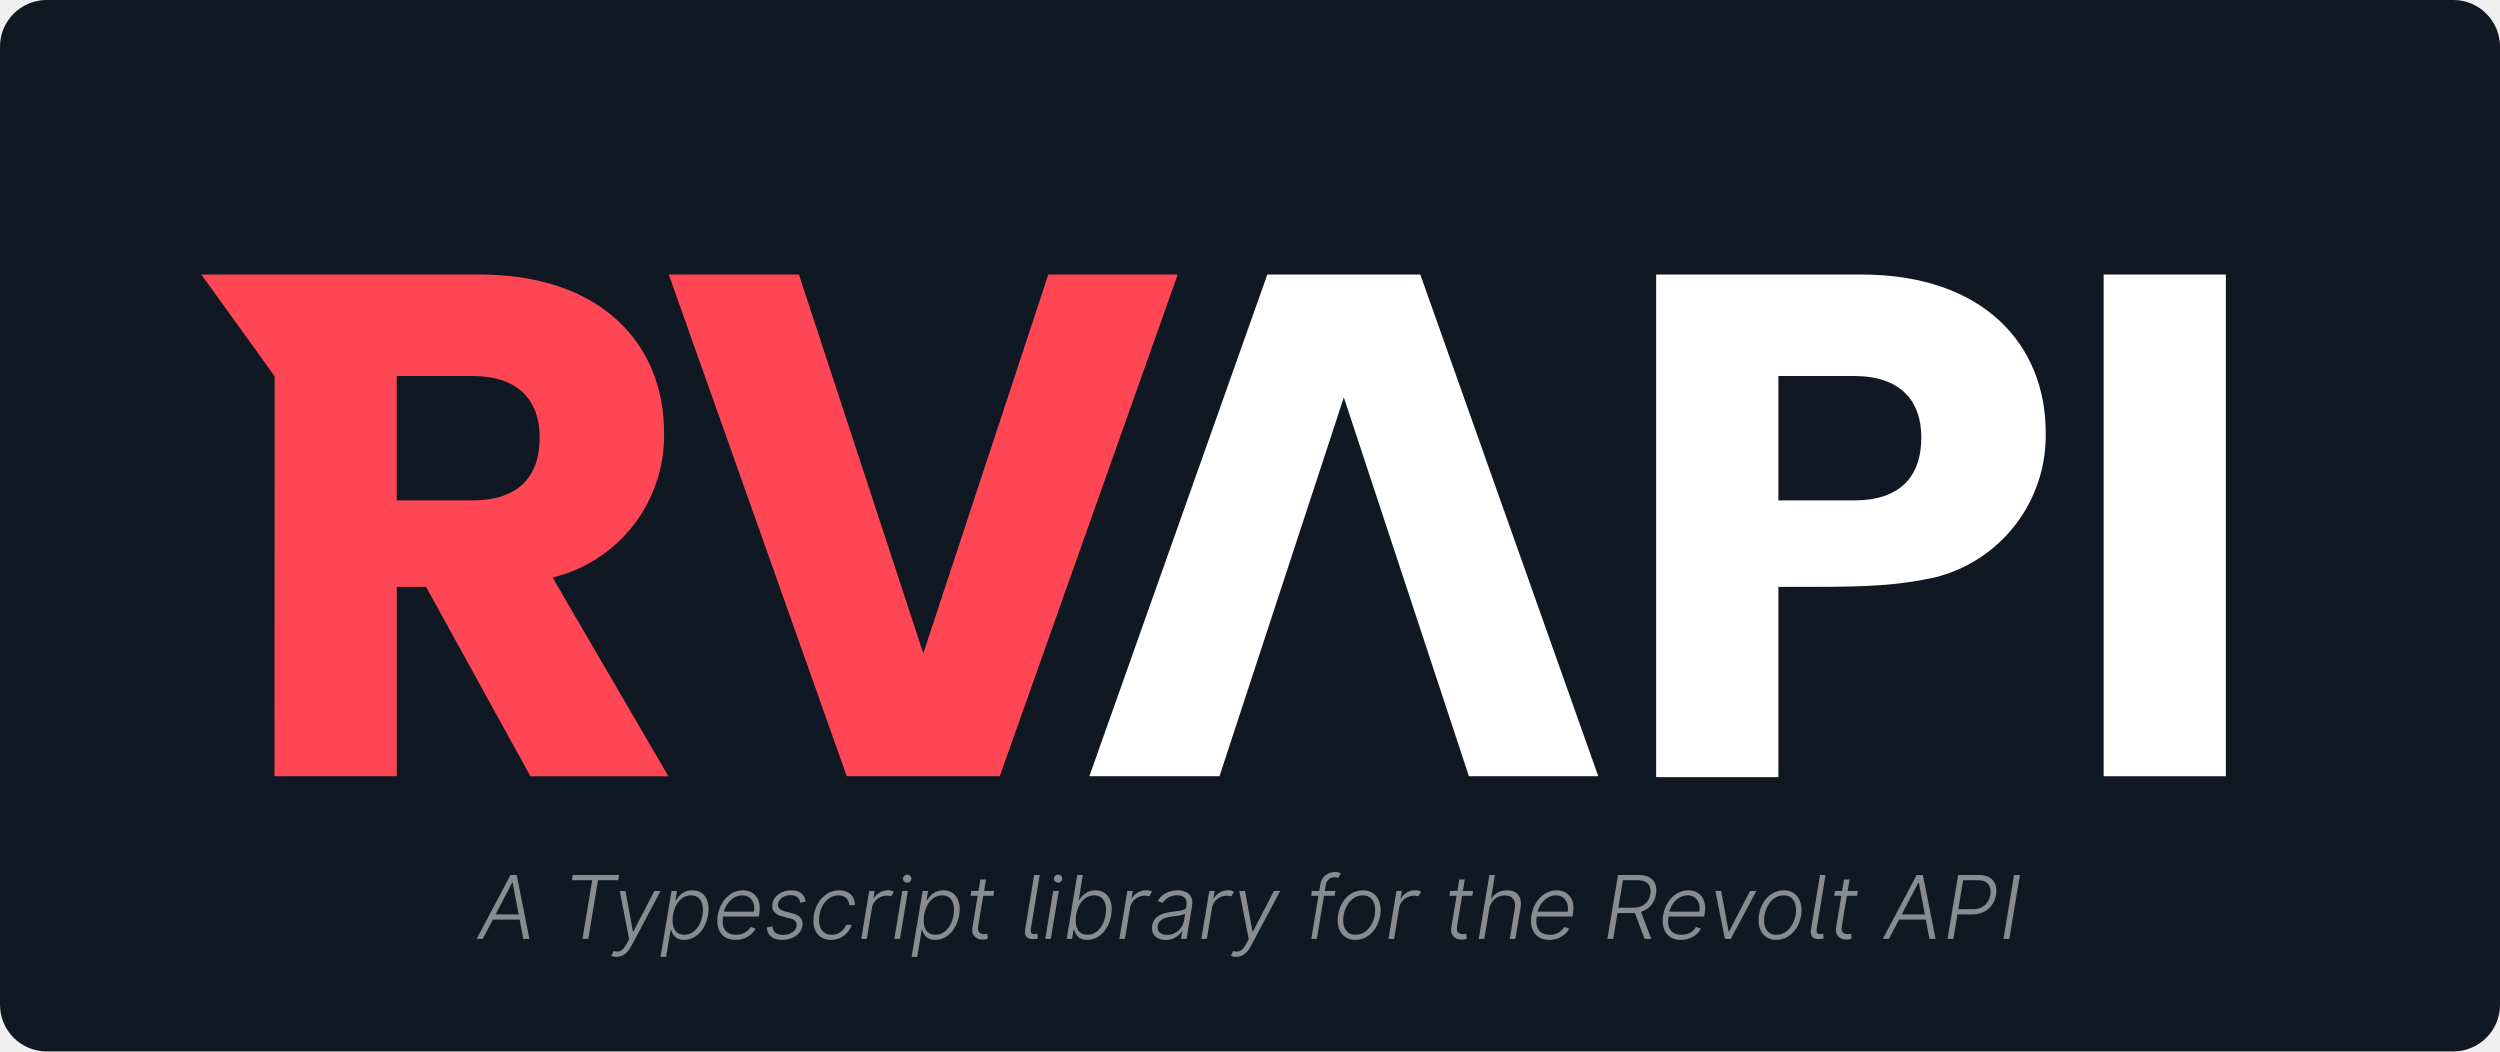
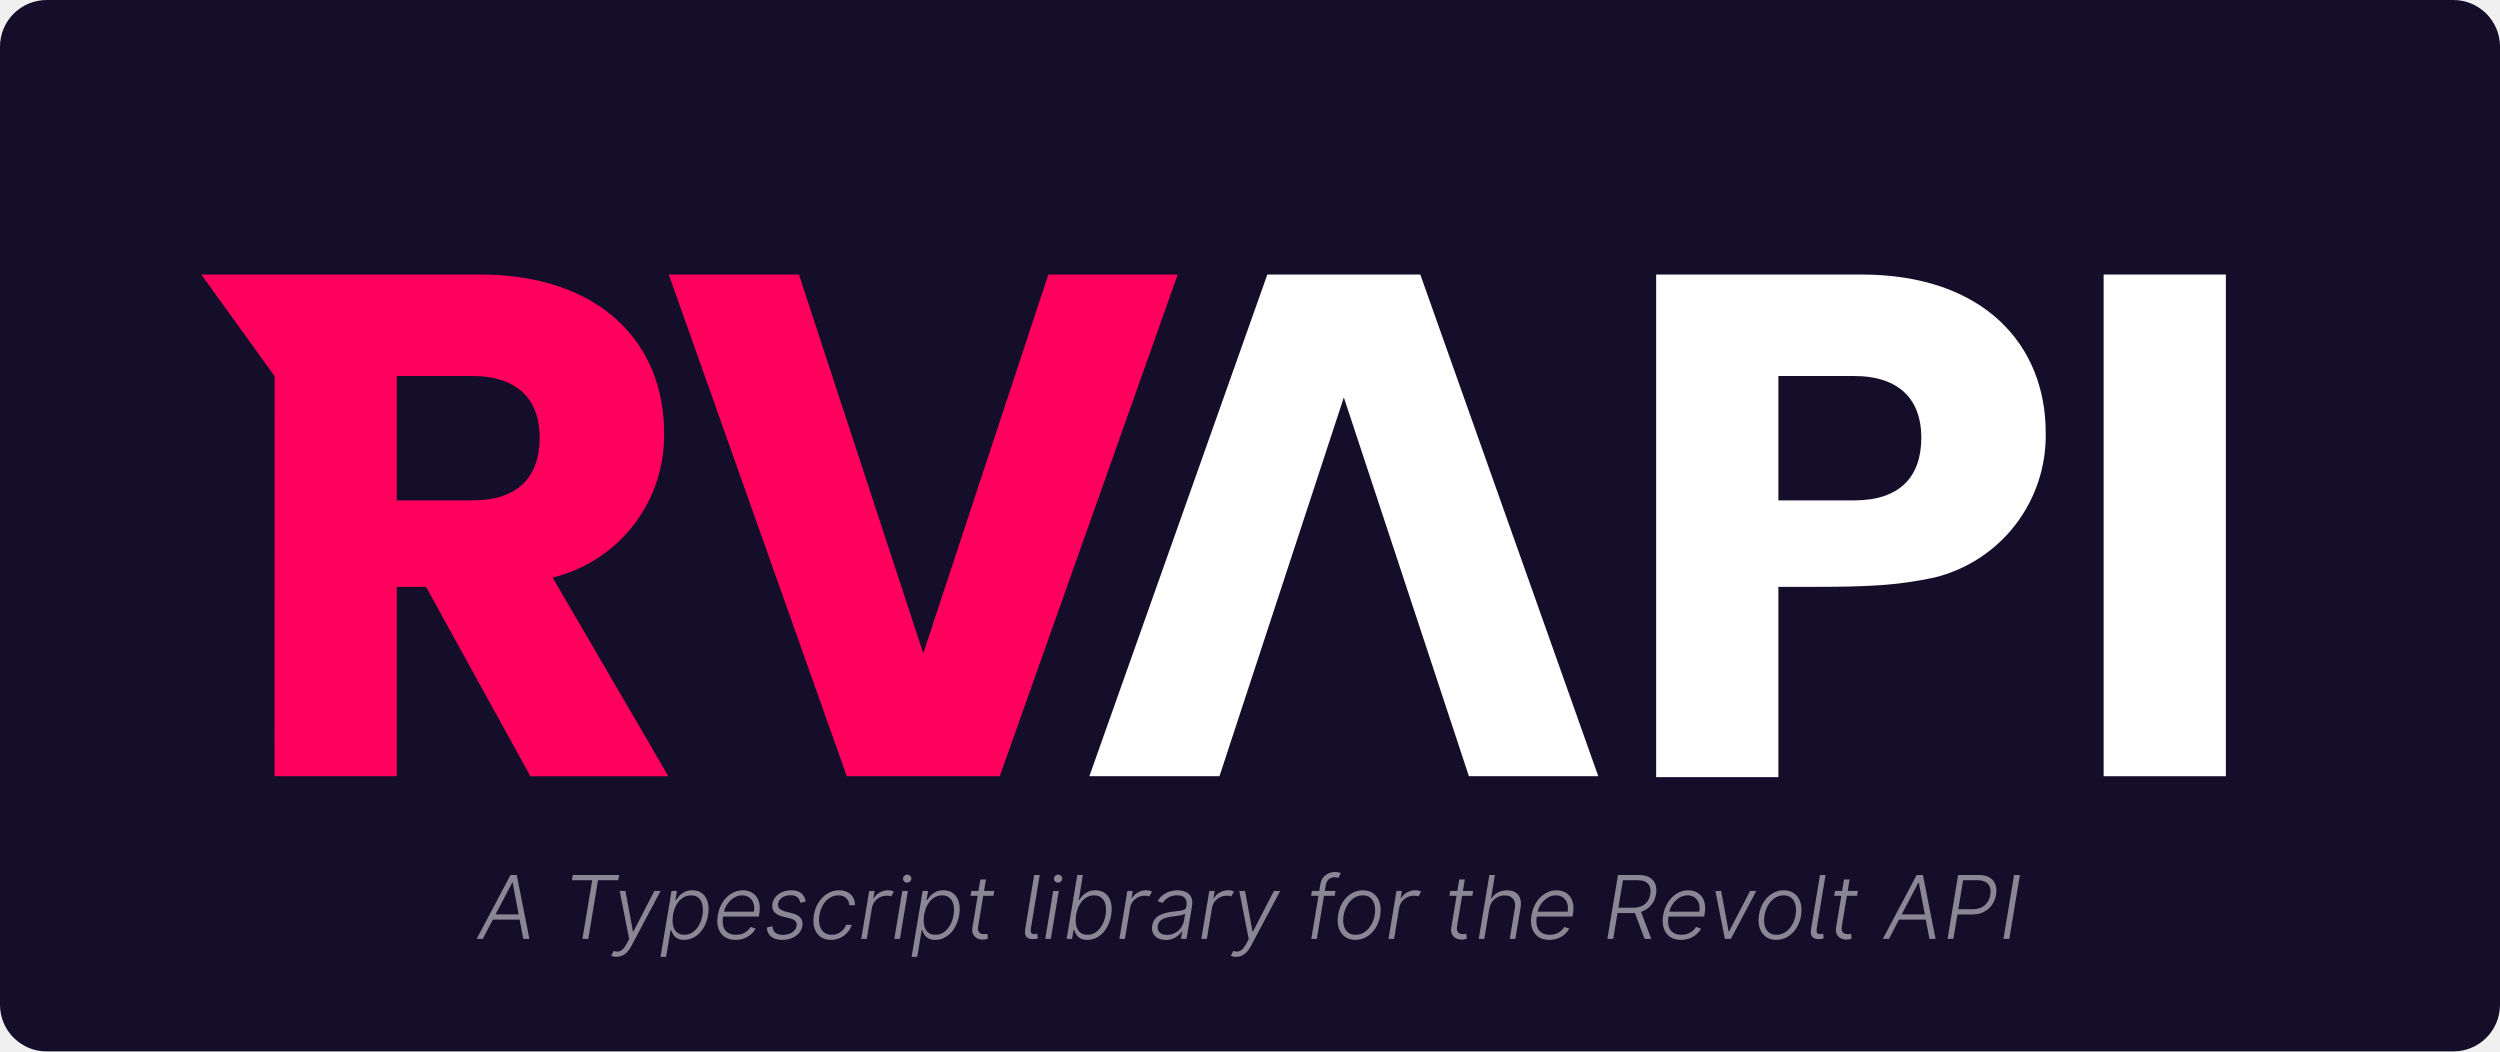
<svg xmlns="http://www.w3.org/2000/svg" width="2732" height="1149" viewBox="0 0 2732 1149" fill="none">
-   <rect width="2732" height="1149" rx="51" fill="#101823" />
+   <rect width="2732" height="1149" rx="51" fill="#150E2A" />
  <path opacity="0.5" d="M527.589 1026H520.908L557.896 956.182H564.714L578.521 1026H571.839L560.214 964.466H559.771L527.589 1026ZM536.862 999.239H571.499L570.544 1004.97H535.908L536.862 999.239ZM625.021 961.909L625.976 956.182H676.601L675.646 961.909H653.521L642.885 1026H636.51L647.146 961.909H625.021ZM673.686 1045.64C672.482 1045.64 671.368 1045.52 670.345 1045.3C669.345 1045.07 668.561 1044.82 667.993 1044.55L670.55 1039.19C672.459 1039.85 674.209 1040.06 675.8 1039.81C677.413 1039.58 678.947 1038.81 680.402 1037.49C681.857 1036.17 683.288 1034.2 684.697 1031.59L687.561 1026.27L677.197 973.636H683.504L691.686 1018.09H692.129L715.072 973.636H721.925L689.709 1034.22C688.322 1036.83 686.788 1038.98 685.107 1040.66C683.447 1042.34 681.652 1043.59 679.72 1044.41C677.811 1045.23 675.8 1045.64 673.686 1045.64ZM721.797 1045.64L733.865 973.636H739.763L738.126 983.625H738.842C739.797 982.057 741.036 980.443 742.558 978.784C744.104 977.125 746.024 975.739 748.32 974.625C750.638 973.489 753.411 972.92 756.638 972.92C760.956 972.92 764.536 974.045 767.376 976.295C770.24 978.545 772.24 981.705 773.376 985.773C774.536 989.841 774.661 994.568 773.751 999.955C772.865 1005.36 771.172 1010.1 768.672 1014.17C766.172 1018.24 763.115 1021.41 759.501 1023.68C755.911 1025.95 751.979 1027.09 747.706 1027.09C744.547 1027.09 741.99 1026.52 740.036 1025.39C738.104 1024.25 736.626 1022.85 735.604 1021.19C734.581 1019.51 733.842 1017.87 733.388 1016.28H732.842L727.933 1045.64H721.797ZM735.501 999.852C734.82 1004.08 734.82 1007.83 735.501 1011.1C736.183 1014.35 737.558 1016.91 739.626 1018.77C741.695 1020.61 744.422 1021.53 747.808 1021.53C751.286 1021.53 754.388 1020.58 757.115 1018.67C759.842 1016.74 762.115 1014.14 763.933 1010.86C765.751 1007.59 767.001 1003.92 767.683 999.852C768.32 995.83 768.297 992.205 767.615 988.977C766.933 985.75 765.57 983.193 763.524 981.307C761.479 979.398 758.695 978.443 755.172 978.443C751.763 978.443 748.695 979.364 745.967 981.205C743.263 983.023 741.013 985.545 739.217 988.773C737.422 991.977 736.183 995.67 735.501 999.852ZM803.76 1027.09C798.874 1027.09 794.839 1025.95 791.658 1023.68C788.476 1021.39 786.249 1018.22 784.976 1014.17C783.703 1010.1 783.51 1005.42 784.396 1000.12C785.283 994.852 787.033 990.17 789.646 986.08C792.26 981.966 795.487 978.75 799.328 976.432C803.169 974.091 807.339 972.92 811.839 972.92C814.68 972.92 817.339 973.443 819.817 974.489C822.294 975.511 824.396 977.091 826.124 979.227C827.874 981.341 829.089 984.011 829.771 987.239C830.453 990.443 830.43 994.239 829.703 998.625L829.226 1001.62H788.317L789.169 996.273H823.908C824.476 992.909 824.317 989.886 823.43 987.205C822.544 984.523 821.033 982.398 818.896 980.83C816.783 979.239 814.158 978.443 811.021 978.443C807.817 978.443 804.783 979.341 801.919 981.136C799.078 982.932 796.669 985.273 794.692 988.159C792.737 991.023 791.476 994.08 790.908 997.33L790.226 1001.35C789.499 1005.78 789.589 1009.5 790.499 1012.5C791.408 1015.48 793.055 1017.73 795.442 1019.25C797.828 1020.77 800.885 1021.53 804.612 1021.53C807.112 1021.53 809.374 1021.15 811.396 1020.38C813.419 1019.6 815.18 1018.57 816.68 1017.27C818.18 1015.95 819.385 1014.51 820.294 1012.94L825.714 1014.82C824.555 1017.02 822.919 1019.06 820.805 1020.92C818.714 1022.78 816.226 1024.28 813.339 1025.42C810.476 1026.53 807.283 1027.09 803.76 1027.09ZM880.507 985.125L874.678 986.625C874.382 985.057 873.837 983.648 873.041 982.398C872.268 981.125 871.143 980.125 869.666 979.398C868.212 978.648 866.303 978.273 863.939 978.273C860.393 978.273 857.337 979.136 854.768 980.864C852.2 982.568 850.7 984.75 850.268 987.409C849.905 989.636 850.371 991.443 851.666 992.83C852.984 994.216 855.189 995.307 858.28 996.102L865.916 998.045C870.143 999.136 873.155 1000.84 874.95 1003.16C876.768 1005.48 877.393 1008.41 876.825 1011.95C876.325 1014.91 875.064 1017.52 873.041 1019.8C871.041 1022.07 868.473 1023.85 865.337 1025.15C862.223 1026.44 858.746 1027.09 854.905 1027.09C849.746 1027.09 845.689 1025.93 842.734 1023.61C839.803 1021.3 838.234 1017.95 838.03 1013.59L844.132 1012.23C844.314 1015.32 845.371 1017.66 847.303 1019.25C849.257 1020.84 852.007 1021.64 855.553 1021.64C859.598 1021.64 862.996 1020.72 865.746 1018.88C868.496 1017.03 870.075 1014.76 870.484 1012.06C870.871 1009.92 870.473 1008.15 869.291 1006.74C868.132 1005.33 866.155 1004.28 863.359 1003.6L855.212 1001.56C850.825 1000.44 847.723 998.705 845.905 996.341C844.109 993.955 843.507 991.011 844.098 987.511C844.575 984.625 845.78 982.091 847.712 979.909C849.643 977.727 852.087 976.023 855.041 974.795C857.996 973.545 861.223 972.92 864.723 972.92C869.541 972.92 873.212 974.011 875.734 976.193C878.257 978.352 879.848 981.33 880.507 985.125ZM908.044 1027.09C903.317 1027.09 899.419 1025.92 896.351 1023.58C893.283 1021.24 891.135 1018.03 889.908 1013.97C888.703 1009.87 888.533 1005.24 889.396 1000.06C890.26 994.784 891.999 990.114 894.612 986.045C897.226 981.955 900.453 978.75 904.294 976.432C908.158 974.091 912.374 972.92 916.942 972.92C920.464 972.92 923.533 973.602 926.146 974.966C928.76 976.307 930.783 978.205 932.214 980.659C933.646 983.091 934.328 985.932 934.26 989.182H928.124C927.964 986.159 926.862 983.614 924.817 981.545C922.794 979.477 919.93 978.443 916.226 978.443C912.839 978.443 909.703 979.352 906.817 981.17C903.93 982.966 901.487 985.477 899.487 988.705C897.51 991.909 896.18 995.625 895.499 999.852C894.771 1004.1 894.839 1007.86 895.703 1011.14C896.567 1014.39 898.112 1016.93 900.339 1018.77C902.589 1020.61 905.43 1021.53 908.862 1021.53C911.203 1021.53 913.408 1021.1 915.476 1020.24C917.544 1019.35 919.374 1018.1 920.964 1016.49C922.555 1014.85 923.771 1012.93 924.612 1010.73H930.749C929.726 1013.91 928.112 1016.73 925.908 1019.18C923.726 1021.64 921.112 1023.57 918.067 1024.98C915.021 1026.39 911.68 1027.09 908.044 1027.09ZM941.163 1026L949.891 973.636H955.788L954.425 981.682H954.868C956.322 979.045 958.482 976.92 961.345 975.307C964.232 973.67 967.345 972.852 970.686 972.852C972.004 972.852 973.175 973 974.197 973.295C975.22 973.568 976.084 973.955 976.788 974.455L973.891 979.602C973.345 979.33 972.675 979.125 971.879 978.989C971.107 978.852 970.209 978.784 969.186 978.784C966.459 978.784 963.936 979.364 961.618 980.523C959.3 981.682 957.357 983.273 955.788 985.295C954.243 987.295 953.254 989.591 952.822 992.182L947.232 1026H941.163ZM977.325 1026L986.053 973.636H992.155L983.428 1026H977.325ZM991.303 964.534C990.03 964.534 988.95 964.102 988.064 963.239C987.2 962.375 986.78 961.33 986.803 960.102C986.848 958.943 987.314 957.943 988.2 957.102C989.109 956.239 990.178 955.807 991.405 955.807C992.678 955.807 993.757 956.25 994.643 957.136C995.53 958 995.95 959.045 995.905 960.273C995.882 961.432 995.416 962.432 994.507 963.273C993.598 964.114 992.53 964.534 991.303 964.534ZM996.203 1045.64L1008.27 973.636H1014.17L1012.53 983.625H1013.25C1014.2 982.057 1015.44 980.443 1016.96 978.784C1018.51 977.125 1020.43 975.739 1022.73 974.625C1025.04 973.489 1027.82 972.92 1031.04 972.92C1035.36 972.92 1038.94 974.045 1041.78 976.295C1044.65 978.545 1046.65 981.705 1047.78 985.773C1048.94 989.841 1049.07 994.568 1048.16 999.955C1047.27 1005.36 1045.58 1010.1 1043.08 1014.17C1040.58 1018.24 1037.52 1021.41 1033.91 1023.68C1030.32 1025.95 1026.38 1027.09 1022.11 1027.09C1018.95 1027.09 1016.4 1026.52 1014.44 1025.39C1012.51 1024.25 1011.03 1022.85 1010.01 1021.19C1008.99 1019.51 1008.25 1017.87 1007.79 1016.28H1007.25L1002.34 1045.64H996.203ZM1009.91 999.852C1009.23 1004.08 1009.23 1007.83 1009.91 1011.1C1010.59 1014.35 1011.96 1016.91 1014.03 1018.77C1016.1 1020.61 1018.83 1021.53 1022.21 1021.53C1025.69 1021.53 1028.79 1020.58 1031.52 1018.67C1034.25 1016.74 1036.52 1014.14 1038.34 1010.86C1040.16 1007.59 1041.41 1003.92 1042.09 999.852C1042.73 995.83 1042.7 992.205 1042.02 988.977C1041.34 985.75 1039.98 983.193 1037.93 981.307C1035.88 979.398 1033.1 978.443 1029.58 978.443C1026.17 978.443 1023.1 979.364 1020.37 981.205C1017.67 983.023 1015.42 985.545 1013.62 988.773C1011.83 991.977 1010.59 995.67 1009.91 999.852ZM1086.48 973.636L1085.63 978.92H1060.61L1061.5 973.636H1086.48ZM1071.35 961.091H1077.45L1068.93 1012.33C1068.56 1014.51 1068.65 1016.23 1069.2 1017.48C1069.75 1018.7 1070.59 1019.58 1071.72 1020.1C1072.86 1020.6 1074.11 1020.85 1075.47 1020.85C1076.27 1020.85 1076.95 1020.81 1077.52 1020.72C1078.11 1020.6 1078.63 1020.49 1079.09 1020.38L1079.53 1025.86C1078.87 1026.09 1078.09 1026.3 1077.18 1026.48C1076.27 1026.68 1075.18 1026.78 1073.9 1026.78C1071.68 1026.78 1069.62 1026.3 1067.73 1025.32C1065.85 1024.34 1064.42 1022.89 1063.44 1020.95C1062.46 1019.02 1062.2 1016.62 1062.65 1013.76L1071.35 961.091ZM1130.13 956.182H1136.2L1126.65 1014.1C1126.22 1016.81 1126.36 1018.64 1127.06 1019.59C1127.77 1020.55 1129.13 1020.91 1131.15 1020.68C1131.9 1020.61 1132.44 1020.56 1132.75 1020.51C1133.1 1020.44 1133.4 1020.36 1133.67 1020.27L1134.12 1025.59C1133.62 1025.73 1132.97 1025.86 1132.17 1026C1131.38 1026.14 1130.57 1026.22 1129.75 1026.24C1126.1 1026.47 1123.45 1025.67 1121.81 1023.85C1120.2 1022.03 1119.7 1019.26 1120.31 1015.53L1130.13 956.182ZM1142.23 1026L1150.96 973.636H1157.06L1148.33 1026H1142.23ZM1156.21 964.534C1154.94 964.534 1153.86 964.102 1152.97 963.239C1152.11 962.375 1151.69 961.33 1151.71 960.102C1151.75 958.943 1152.22 957.943 1153.11 957.102C1154.02 956.239 1155.08 955.807 1156.31 955.807C1157.58 955.807 1158.66 956.25 1159.55 957.136C1160.44 958 1160.86 959.045 1160.81 960.273C1160.79 961.432 1160.32 962.432 1159.41 963.273C1158.5 964.114 1157.44 964.534 1156.21 964.534ZM1165.64 1026L1177.23 956.182H1183.34L1178.84 983.625H1179.38C1180.31 982.057 1181.55 980.443 1183.1 978.784C1184.67 977.125 1186.6 975.739 1188.89 974.625C1191.19 973.489 1193.94 972.92 1197.14 972.92C1201.44 972.92 1205.02 974.057 1207.88 976.33C1210.77 978.58 1212.78 981.739 1213.92 985.807C1215.05 989.852 1215.18 994.568 1214.29 999.955C1213.38 1005.36 1211.69 1010.1 1209.21 1014.17C1206.73 1018.24 1203.69 1021.41 1200.08 1023.68C1196.46 1025.95 1192.52 1027.09 1188.25 1027.09C1185.06 1027.09 1182.5 1026.52 1180.54 1025.39C1178.61 1024.25 1177.13 1022.85 1176.11 1021.19C1175.11 1019.51 1174.38 1017.87 1173.93 1016.28H1173.18L1171.54 1026H1165.64ZM1176.01 999.852C1175.33 1004.08 1175.33 1007.83 1176.01 1011.1C1176.71 1014.35 1178.09 1016.91 1180.13 1018.77C1182.2 1020.61 1184.93 1021.53 1188.31 1021.53C1191.79 1021.53 1194.89 1020.58 1197.62 1018.67C1200.37 1016.74 1202.64 1014.14 1204.44 1010.86C1206.26 1007.59 1207.51 1003.92 1208.19 999.852C1208.85 995.83 1208.84 992.205 1208.15 988.977C1207.47 985.75 1206.1 983.193 1204.03 981.307C1201.96 979.398 1199.18 978.443 1195.68 978.443C1192.27 978.443 1189.2 979.364 1186.47 981.205C1183.77 983.023 1181.52 985.545 1179.72 988.773C1177.93 991.977 1176.69 995.67 1176.01 999.852ZM1223.26 1026L1231.98 973.636H1237.88L1236.52 981.682H1236.96C1238.42 979.045 1240.58 976.92 1243.44 975.307C1246.33 973.67 1249.44 972.852 1252.78 972.852C1254.1 972.852 1255.27 973 1256.29 973.295C1257.31 973.568 1258.18 973.955 1258.88 974.455L1255.98 979.602C1255.44 979.33 1254.77 979.125 1253.97 978.989C1253.2 978.852 1252.3 978.784 1251.28 978.784C1248.55 978.784 1246.03 979.364 1243.71 980.523C1241.39 981.682 1239.45 983.273 1237.88 985.295C1236.34 987.295 1235.35 989.591 1234.92 992.182L1229.33 1026H1223.26ZM1273.84 1027.19C1270.68 1027.19 1267.9 1026.58 1265.49 1025.35C1263.08 1024.1 1261.28 1022.31 1260.1 1019.97C1258.94 1017.6 1258.62 1014.74 1259.15 1011.38C1259.6 1008.78 1260.46 1006.6 1261.74 1004.83C1263.03 1003.06 1264.67 1001.6 1266.65 1000.47C1268.62 999.307 1270.9 998.398 1273.46 997.739C1276.03 997.08 1278.83 996.58 1281.85 996.239C1284.81 995.875 1287.33 995.557 1289.42 995.284C1291.51 995.011 1293.13 994.58 1294.29 993.989C1295.45 993.398 1296.15 992.443 1296.37 991.125L1296.58 989.898C1297.17 986.33 1296.62 983.523 1294.94 981.477C1293.26 979.409 1290.44 978.375 1286.49 978.375C1282.71 978.375 1279.44 979.216 1276.67 980.898C1273.92 982.557 1271.87 984.5 1270.53 986.727L1265.15 984.648C1266.78 981.784 1268.79 979.5 1271.18 977.795C1273.57 976.068 1276.12 974.83 1278.85 974.08C1281.58 973.307 1284.27 972.92 1286.93 972.92C1288.93 972.92 1290.96 973.182 1293.03 973.705C1295.1 974.227 1296.95 975.136 1298.59 976.432C1300.25 977.705 1301.46 979.489 1302.24 981.784C1303.03 984.057 1303.15 986.943 1302.58 990.443L1296.65 1026H1290.58L1291.98 1017.72H1291.6C1290.65 1019.26 1289.33 1020.76 1287.65 1022.22C1285.99 1023.67 1284 1024.86 1281.68 1025.8C1279.36 1026.73 1276.75 1027.19 1273.84 1027.19ZM1275.37 1021.64C1278.6 1021.64 1281.52 1020.92 1284.13 1019.49C1286.77 1018.06 1288.93 1016.16 1290.61 1013.8C1292.32 1011.41 1293.41 1008.78 1293.88 1005.92L1295.15 998.352C1294.65 998.784 1293.83 999.17 1292.69 999.511C1291.58 999.852 1290.32 1000.16 1288.91 1000.43C1287.52 1000.68 1286.12 1000.9 1284.71 1001.08C1283.33 1001.26 1282.1 1001.42 1281.03 1001.56C1278.01 1001.92 1275.37 1002.49 1273.12 1003.26C1270.9 1004.03 1269.11 1005.1 1267.77 1006.47C1266.43 1007.81 1265.59 1009.53 1265.25 1011.65C1264.73 1014.83 1265.42 1017.3 1267.33 1019.05C1269.26 1020.77 1271.94 1021.64 1275.37 1021.64ZM1312.79 1026L1321.52 973.636H1327.41L1326.05 981.682H1326.49C1327.95 979.045 1330.11 976.92 1332.97 975.307C1335.86 973.67 1338.97 972.852 1342.31 972.852C1343.63 972.852 1344.8 973 1345.82 973.295C1346.85 973.568 1347.71 973.955 1348.41 974.455L1345.52 979.602C1344.97 979.33 1344.3 979.125 1343.5 978.989C1342.73 978.852 1341.83 978.784 1340.81 978.784C1338.08 978.784 1335.56 979.364 1333.24 980.523C1330.92 981.682 1328.98 983.273 1327.41 985.295C1325.87 987.295 1324.88 989.591 1324.45 992.182L1318.86 1026H1312.79ZM1350.75 1045.64C1349.54 1045.64 1348.43 1045.52 1347.41 1045.3C1346.41 1045.07 1345.62 1044.82 1345.06 1044.55L1347.61 1039.19C1349.52 1039.85 1351.27 1040.06 1352.86 1039.81C1354.48 1039.58 1356.01 1038.81 1357.46 1037.49C1358.92 1036.17 1360.35 1034.2 1361.76 1031.59L1364.62 1026.27L1354.26 973.636H1360.57L1368.75 1018.09H1369.19L1392.13 973.636H1398.99L1366.77 1034.22C1365.38 1036.83 1363.85 1038.98 1362.17 1040.66C1360.51 1042.34 1358.71 1043.59 1356.78 1044.41C1354.87 1045.23 1352.86 1045.64 1350.75 1045.64ZM1459.4 973.636L1458.52 978.92H1432.81L1433.67 973.636H1459.4ZM1432.98 1026L1442.97 965.966C1443.43 963.148 1444.46 960.773 1446.08 958.841C1447.71 956.909 1449.67 955.443 1451.94 954.443C1454.21 953.443 1456.54 952.943 1458.93 952.943C1460.52 952.943 1461.81 953.08 1462.81 953.352C1463.81 953.602 1464.6 953.852 1465.17 954.102L1462.58 959.42C1462.12 959.284 1461.58 959.125 1460.94 958.943C1460.33 958.761 1459.52 958.67 1458.52 958.67C1455.88 958.67 1453.72 959.409 1452.04 960.886C1450.36 962.364 1449.28 964.477 1448.8 967.227L1439.05 1026H1432.98ZM1481.22 1027.09C1476.63 1027.09 1472.77 1025.93 1469.63 1023.61C1466.5 1021.27 1464.28 1018.03 1462.98 1013.9C1461.69 1009.76 1461.47 1004.99 1462.34 999.58C1463.2 994.307 1464.92 989.67 1467.48 985.67C1470.08 981.648 1473.26 978.523 1477.03 976.295C1480.8 974.045 1484.9 972.92 1489.34 972.92C1493.95 972.92 1497.81 974.091 1500.93 976.432C1504.06 978.773 1506.28 982.011 1507.58 986.148C1508.89 990.284 1509.12 995.068 1508.26 1000.5C1507.39 1005.75 1505.67 1010.38 1503.08 1014.38C1500.48 1018.35 1497.3 1021.47 1493.53 1023.72C1489.78 1025.97 1485.68 1027.09 1481.22 1027.09ZM1481.29 1021.53C1485.02 1021.53 1488.34 1020.55 1491.25 1018.57C1494.18 1016.57 1496.6 1013.91 1498.51 1010.59C1500.42 1007.25 1501.7 1003.58 1502.36 999.58C1502.97 995.761 1502.9 992.25 1502.15 989.045C1501.4 985.841 1499.96 983.273 1497.83 981.341C1495.69 979.409 1492.85 978.443 1489.3 978.443C1485.6 978.443 1482.28 979.455 1479.35 981.477C1476.42 983.477 1474 986.159 1472.09 989.523C1470.18 992.864 1468.9 996.523 1468.27 1000.5C1467.63 1004.34 1467.68 1007.85 1468.4 1011.03C1469.15 1014.22 1470.6 1016.76 1472.73 1018.67C1474.89 1020.58 1477.75 1021.53 1481.29 1021.53ZM1517.35 1026L1526.08 973.636H1531.98L1530.61 981.682H1531.06C1532.51 979.045 1534.67 976.92 1537.53 975.307C1540.42 973.67 1543.53 972.852 1546.87 972.852C1548.19 972.852 1549.36 973 1550.38 973.295C1551.41 973.568 1552.27 973.955 1552.98 974.455L1550.08 979.602C1549.53 979.33 1548.86 979.125 1548.07 978.989C1547.29 978.852 1546.4 978.784 1545.37 978.784C1542.65 978.784 1540.12 979.364 1537.81 980.523C1535.49 981.682 1533.54 983.273 1531.98 985.295C1530.43 987.295 1529.44 989.591 1529.01 992.182L1523.42 1026H1517.35ZM1609.8 973.636L1608.94 978.92H1583.92L1584.81 973.636H1609.8ZM1594.66 961.091H1600.76L1592.24 1012.33C1591.88 1014.51 1591.97 1016.23 1592.51 1017.48C1593.06 1018.7 1593.9 1019.58 1595.04 1020.1C1596.17 1020.6 1597.42 1020.85 1598.79 1020.85C1599.58 1020.85 1600.26 1020.81 1600.83 1020.72C1601.42 1020.6 1601.94 1020.49 1602.4 1020.38L1602.84 1025.86C1602.18 1026.09 1601.4 1026.3 1600.49 1026.48C1599.58 1026.68 1598.49 1026.78 1597.22 1026.78C1594.99 1026.78 1592.93 1026.3 1591.05 1025.32C1589.16 1024.34 1587.73 1022.89 1586.75 1020.95C1585.77 1019.02 1585.51 1016.62 1585.97 1013.76L1594.66 961.091ZM1627.46 993.273L1622.04 1026H1615.98L1627.57 956.182H1633.63L1629.41 981.852H1629.95C1631.59 979.125 1633.84 976.966 1636.7 975.375C1639.57 973.761 1642.99 972.955 1646.96 972.955C1650.49 972.955 1653.46 973.682 1655.9 975.136C1658.35 976.591 1660.09 978.739 1661.11 981.58C1662.16 984.42 1662.34 987.92 1661.66 992.08L1655.96 1026H1649.86L1655.45 992.455C1656.16 988.136 1655.52 984.739 1653.54 982.261C1651.59 979.761 1648.59 978.511 1644.54 978.511C1641.77 978.511 1639.18 979.102 1636.77 980.284C1634.38 981.466 1632.36 983.17 1630.7 985.398C1629.07 987.602 1627.99 990.227 1627.46 993.273ZM1692.98 1027.09C1688.09 1027.09 1684.06 1025.95 1680.88 1023.68C1677.69 1021.39 1675.47 1018.22 1674.19 1014.17C1672.92 1010.1 1672.73 1005.42 1673.62 1000.12C1674.5 994.852 1676.25 990.17 1678.87 986.08C1681.48 981.966 1684.71 978.75 1688.55 976.432C1692.39 974.091 1696.56 972.92 1701.06 972.92C1703.9 972.92 1706.56 973.443 1709.04 974.489C1711.51 975.511 1713.62 977.091 1715.34 979.227C1717.09 981.341 1718.31 984.011 1718.99 987.239C1719.67 990.443 1719.65 994.239 1718.92 998.625L1718.44 1001.62H1677.54L1678.39 996.273H1713.13C1713.69 992.909 1713.54 989.886 1712.65 987.205C1711.76 984.523 1710.25 982.398 1708.12 980.83C1706 979.239 1703.38 978.443 1700.24 978.443C1697.04 978.443 1694 979.341 1691.14 981.136C1688.3 982.932 1685.89 985.273 1683.91 988.159C1681.96 991.023 1680.69 994.08 1680.13 997.33L1679.44 1001.35C1678.72 1005.78 1678.81 1009.5 1679.72 1012.5C1680.63 1015.48 1682.27 1017.73 1684.66 1019.25C1687.05 1020.77 1690.1 1021.53 1693.83 1021.53C1696.33 1021.53 1698.59 1021.15 1700.62 1020.38C1702.64 1019.6 1704.4 1018.57 1705.9 1017.27C1707.4 1015.95 1708.6 1014.51 1709.51 1012.94L1714.93 1014.82C1713.77 1017.02 1712.14 1019.06 1710.02 1020.92C1707.93 1022.78 1705.44 1024.28 1702.56 1025.42C1699.69 1026.53 1696.5 1027.09 1692.98 1027.09ZM1756.55 1026L1768.14 956.182H1790.67C1795.63 956.182 1799.62 957.068 1802.64 958.841C1805.69 960.614 1807.79 963.08 1808.95 966.239C1810.13 969.375 1810.39 972.989 1809.73 977.08C1809.05 981.125 1807.6 984.705 1805.37 987.818C1803.16 990.932 1800.25 993.375 1796.64 995.148C1793.03 996.898 1788.77 997.773 1783.86 997.773H1764.7L1765.69 991.943H1784.67C1788.33 991.943 1791.47 991.341 1794.08 990.136C1796.7 988.932 1798.79 987.216 1800.36 984.989C1801.92 982.761 1802.96 980.125 1803.46 977.08C1803.96 974.011 1803.79 971.341 1802.95 969.068C1802.13 966.795 1800.61 965.034 1798.38 963.784C1796.17 962.534 1793.23 961.909 1789.55 961.909H1773.56L1762.92 1026H1756.55ZM1792.55 994.5L1804.52 1026H1797.19L1785.42 994.5H1792.55ZM1836.88 1027.09C1832 1027.09 1827.96 1025.95 1824.78 1023.68C1821.6 1021.39 1819.37 1018.22 1818.1 1014.17C1816.83 1010.1 1816.63 1005.42 1817.52 1000.12C1818.41 994.852 1820.16 990.17 1822.77 986.08C1825.38 981.966 1828.61 978.75 1832.45 976.432C1836.29 974.091 1840.46 972.92 1844.96 972.92C1847.81 972.92 1850.46 973.443 1852.94 974.489C1855.42 975.511 1857.52 977.091 1859.25 979.227C1861 981.341 1862.21 984.011 1862.9 987.239C1863.58 990.443 1863.56 994.239 1862.83 998.625L1862.35 1001.62H1821.44L1822.29 996.273H1857.03C1857.6 992.909 1857.44 989.886 1856.56 987.205C1855.67 984.523 1854.16 982.398 1852.02 980.83C1849.91 979.239 1847.28 978.443 1844.15 978.443C1840.94 978.443 1837.91 979.341 1835.04 981.136C1832.2 982.932 1829.79 985.273 1827.82 988.159C1825.86 991.023 1824.6 994.08 1824.03 997.33L1823.35 1001.35C1822.62 1005.78 1822.71 1009.5 1823.62 1012.5C1824.53 1015.48 1826.18 1017.73 1828.57 1019.25C1830.95 1020.77 1834.01 1021.53 1837.74 1021.53C1840.24 1021.53 1842.5 1021.15 1844.52 1020.38C1846.54 1019.6 1848.31 1018.57 1849.81 1017.27C1851.31 1015.95 1852.51 1014.51 1853.42 1012.94L1858.84 1014.82C1857.68 1017.02 1856.04 1019.06 1853.93 1020.92C1851.84 1022.78 1849.35 1024.28 1846.46 1025.42C1843.6 1026.53 1840.41 1027.09 1836.88 1027.09ZM1919.3 973.636L1891.45 1026H1884.97L1874.57 973.636H1880.88L1889.06 1017.99H1889.5L1912.45 973.636H1919.3ZM1941.16 1027.09C1936.57 1027.09 1932.71 1025.93 1929.57 1023.61C1926.43 1021.27 1924.22 1018.03 1922.92 1013.9C1921.63 1009.76 1921.41 1004.99 1922.27 999.58C1923.14 994.307 1924.85 989.67 1927.42 985.67C1930.01 981.648 1933.19 978.523 1936.97 976.295C1940.74 974.045 1944.84 972.92 1949.27 972.92C1953.89 972.92 1957.75 974.091 1960.87 976.432C1964 978.773 1966.22 982.011 1967.51 986.148C1968.83 990.284 1969.06 995.068 1968.19 1000.5C1967.33 1005.75 1965.6 1010.38 1963.01 1014.38C1960.42 1018.35 1957.24 1021.47 1953.47 1023.72C1949.72 1025.97 1945.62 1027.09 1941.16 1027.09ZM1941.23 1021.53C1944.96 1021.53 1948.27 1020.55 1951.18 1018.57C1954.12 1016.57 1956.54 1013.91 1958.44 1010.59C1960.35 1007.25 1961.64 1003.58 1962.3 999.58C1962.91 995.761 1962.84 992.25 1962.09 989.045C1961.34 985.841 1959.9 983.273 1957.76 981.341C1955.63 979.409 1952.79 978.443 1949.24 978.443C1945.54 978.443 1942.22 979.455 1939.29 981.477C1936.35 983.477 1933.93 986.159 1932.02 989.523C1930.12 992.864 1928.84 996.523 1928.21 1000.5C1927.57 1004.34 1927.62 1007.85 1928.34 1011.03C1929.09 1014.22 1930.54 1016.76 1932.67 1018.67C1934.83 1020.58 1937.68 1021.53 1941.23 1021.53ZM1988.88 956.182H1994.95L1985.4 1014.1C1984.97 1016.81 1985.11 1018.64 1985.81 1019.59C1986.52 1020.55 1987.88 1020.91 1989.9 1020.68C1990.65 1020.61 1991.19 1020.56 1991.5 1020.51C1991.85 1020.44 1992.15 1020.36 1992.42 1020.27L1992.87 1025.59C1992.37 1025.73 1991.72 1025.86 1990.92 1026C1990.13 1026.14 1989.32 1026.22 1988.5 1026.24C1984.85 1026.47 1982.2 1025.67 1980.56 1023.85C1978.95 1022.03 1978.45 1019.26 1979.06 1015.53L1988.88 956.182ZM2030.27 973.636L2029.41 978.92H2004.39L2005.28 973.636H2030.27ZM2015.13 961.091H2021.23L2012.71 1012.33C2012.35 1014.51 2012.44 1016.23 2012.98 1017.48C2013.53 1018.7 2014.37 1019.58 2015.5 1020.1C2016.64 1020.6 2017.89 1020.85 2019.25 1020.85C2020.05 1020.85 2020.73 1020.81 2021.3 1020.72C2021.89 1020.6 2022.41 1020.49 2022.87 1020.38L2023.31 1025.86C2022.65 1026.09 2021.87 1026.3 2020.96 1026.48C2020.05 1026.68 2018.96 1026.78 2017.69 1026.78C2015.46 1026.78 2013.4 1026.3 2011.52 1025.32C2009.63 1024.34 2008.2 1022.89 2007.22 1020.95C2006.24 1019.02 2005.98 1016.62 2006.44 1013.76L2015.13 961.091ZM2064.25 1026H2057.56L2094.55 956.182H2101.37L2115.18 1026H2108.5L2096.87 964.466H2096.43L2064.25 1026ZM2073.52 999.239H2108.15L2107.2 1004.97H2072.56L2073.52 999.239ZM2128.27 1026L2139.86 956.182H2162.39C2167.35 956.182 2171.34 957.125 2174.36 959.011C2177.38 960.898 2179.46 963.466 2180.6 966.716C2181.76 969.966 2182 973.636 2181.31 977.727C2180.65 981.773 2179.2 985.432 2176.95 988.705C2174.72 991.955 2171.78 994.534 2168.12 996.443C2164.48 998.352 2160.21 999.307 2155.3 999.307H2137.58L2138.53 993.58H2156.09C2159.75 993.58 2162.89 992.898 2165.53 991.534C2168.19 990.148 2170.31 988.261 2171.9 985.875C2173.5 983.466 2174.54 980.75 2175.04 977.727C2175.54 974.659 2175.38 971.932 2174.56 969.545C2173.77 967.159 2172.27 965.295 2170.06 963.955C2167.88 962.591 2164.95 961.909 2161.27 961.909H2145.28L2134.64 1026H2128.27ZM2207.36 956.182L2195.77 1026H2189.39L2200.98 956.182H2207.36Z" fill="white" />
  <path d="M2298.85 848.256V300H2432.41V848.256H2298.85Z" fill="white" />
  <path fill-rule="evenodd" clip-rule="evenodd" d="M1809.85 849.256H1943.41L1943.41 641.317H1975.45C2041.75 641.439 2073.59 639.736 2113.72 631.161C2149.05 622.563 2180.38 602.161 2202.54 573.329C2224.69 544.498 2236.34 508.967 2235.54 472.616C2235.54 377.323 2168.37 300 2034.02 300H1809.85V849.256ZM2026.19 546.826C2076.19 546.826 2099.62 521.041 2099.62 478.087C2099.62 437.461 2076.19 410.906 2026.2 410.906H1943.41V546.826H2026.19Z" fill="white" />
  <path d="M1332.64 848.256L1468.55 434.286L1605.22 848.256H1746.6L1552.1 300H1384.94L1190.44 848.256H1332.64Z" fill="white" />
-   <path d="M873.053 300L1008.96 713.97L1145.63 300H1287.01L1092.52 848.256H925.349L730.853 300H873.053Z" fill="#FF4654" />
-   <path fill-rule="evenodd" clip-rule="evenodd" d="M300 848.256H433.569V641.317H465.597L579.653 848.303H730.407L603.867 631.161C639.197 622.563 670.531 602.161 692.685 573.329C714.839 544.498 726.483 508.967 725.691 472.616C725.691 377.323 658.521 300 524.166 300H300.147H300H220L300.147 411.168L300 848.256ZM516.336 546.826C566.336 546.826 589.764 521.041 589.764 478.087C589.764 437.461 566.336 410.906 516.352 410.906H433.553V546.826H516.336Z" fill="#FF4654" />
+   <path d="M873.053 300L1008.96 713.97L1145.63 300H1287.01L1092.52 848.256H925.349L730.853 300H873.053Z" fill="#FF005C" />
+   <path fill-rule="evenodd" clip-rule="evenodd" d="M300 848.256H433.569V641.317H465.597L579.653 848.303H730.407L603.867 631.161C639.197 622.563 670.531 602.161 692.685 573.329C714.839 544.498 726.483 508.967 725.691 472.616C725.691 377.323 658.521 300 524.166 300H300.147H300H220L300.147 411.168L300 848.256ZM516.336 546.826C566.336 546.826 589.764 521.041 589.764 478.087C589.764 437.461 566.336 410.906 516.352 410.906H433.553V546.826H516.336Z" fill="#FF005C" />
</svg>
